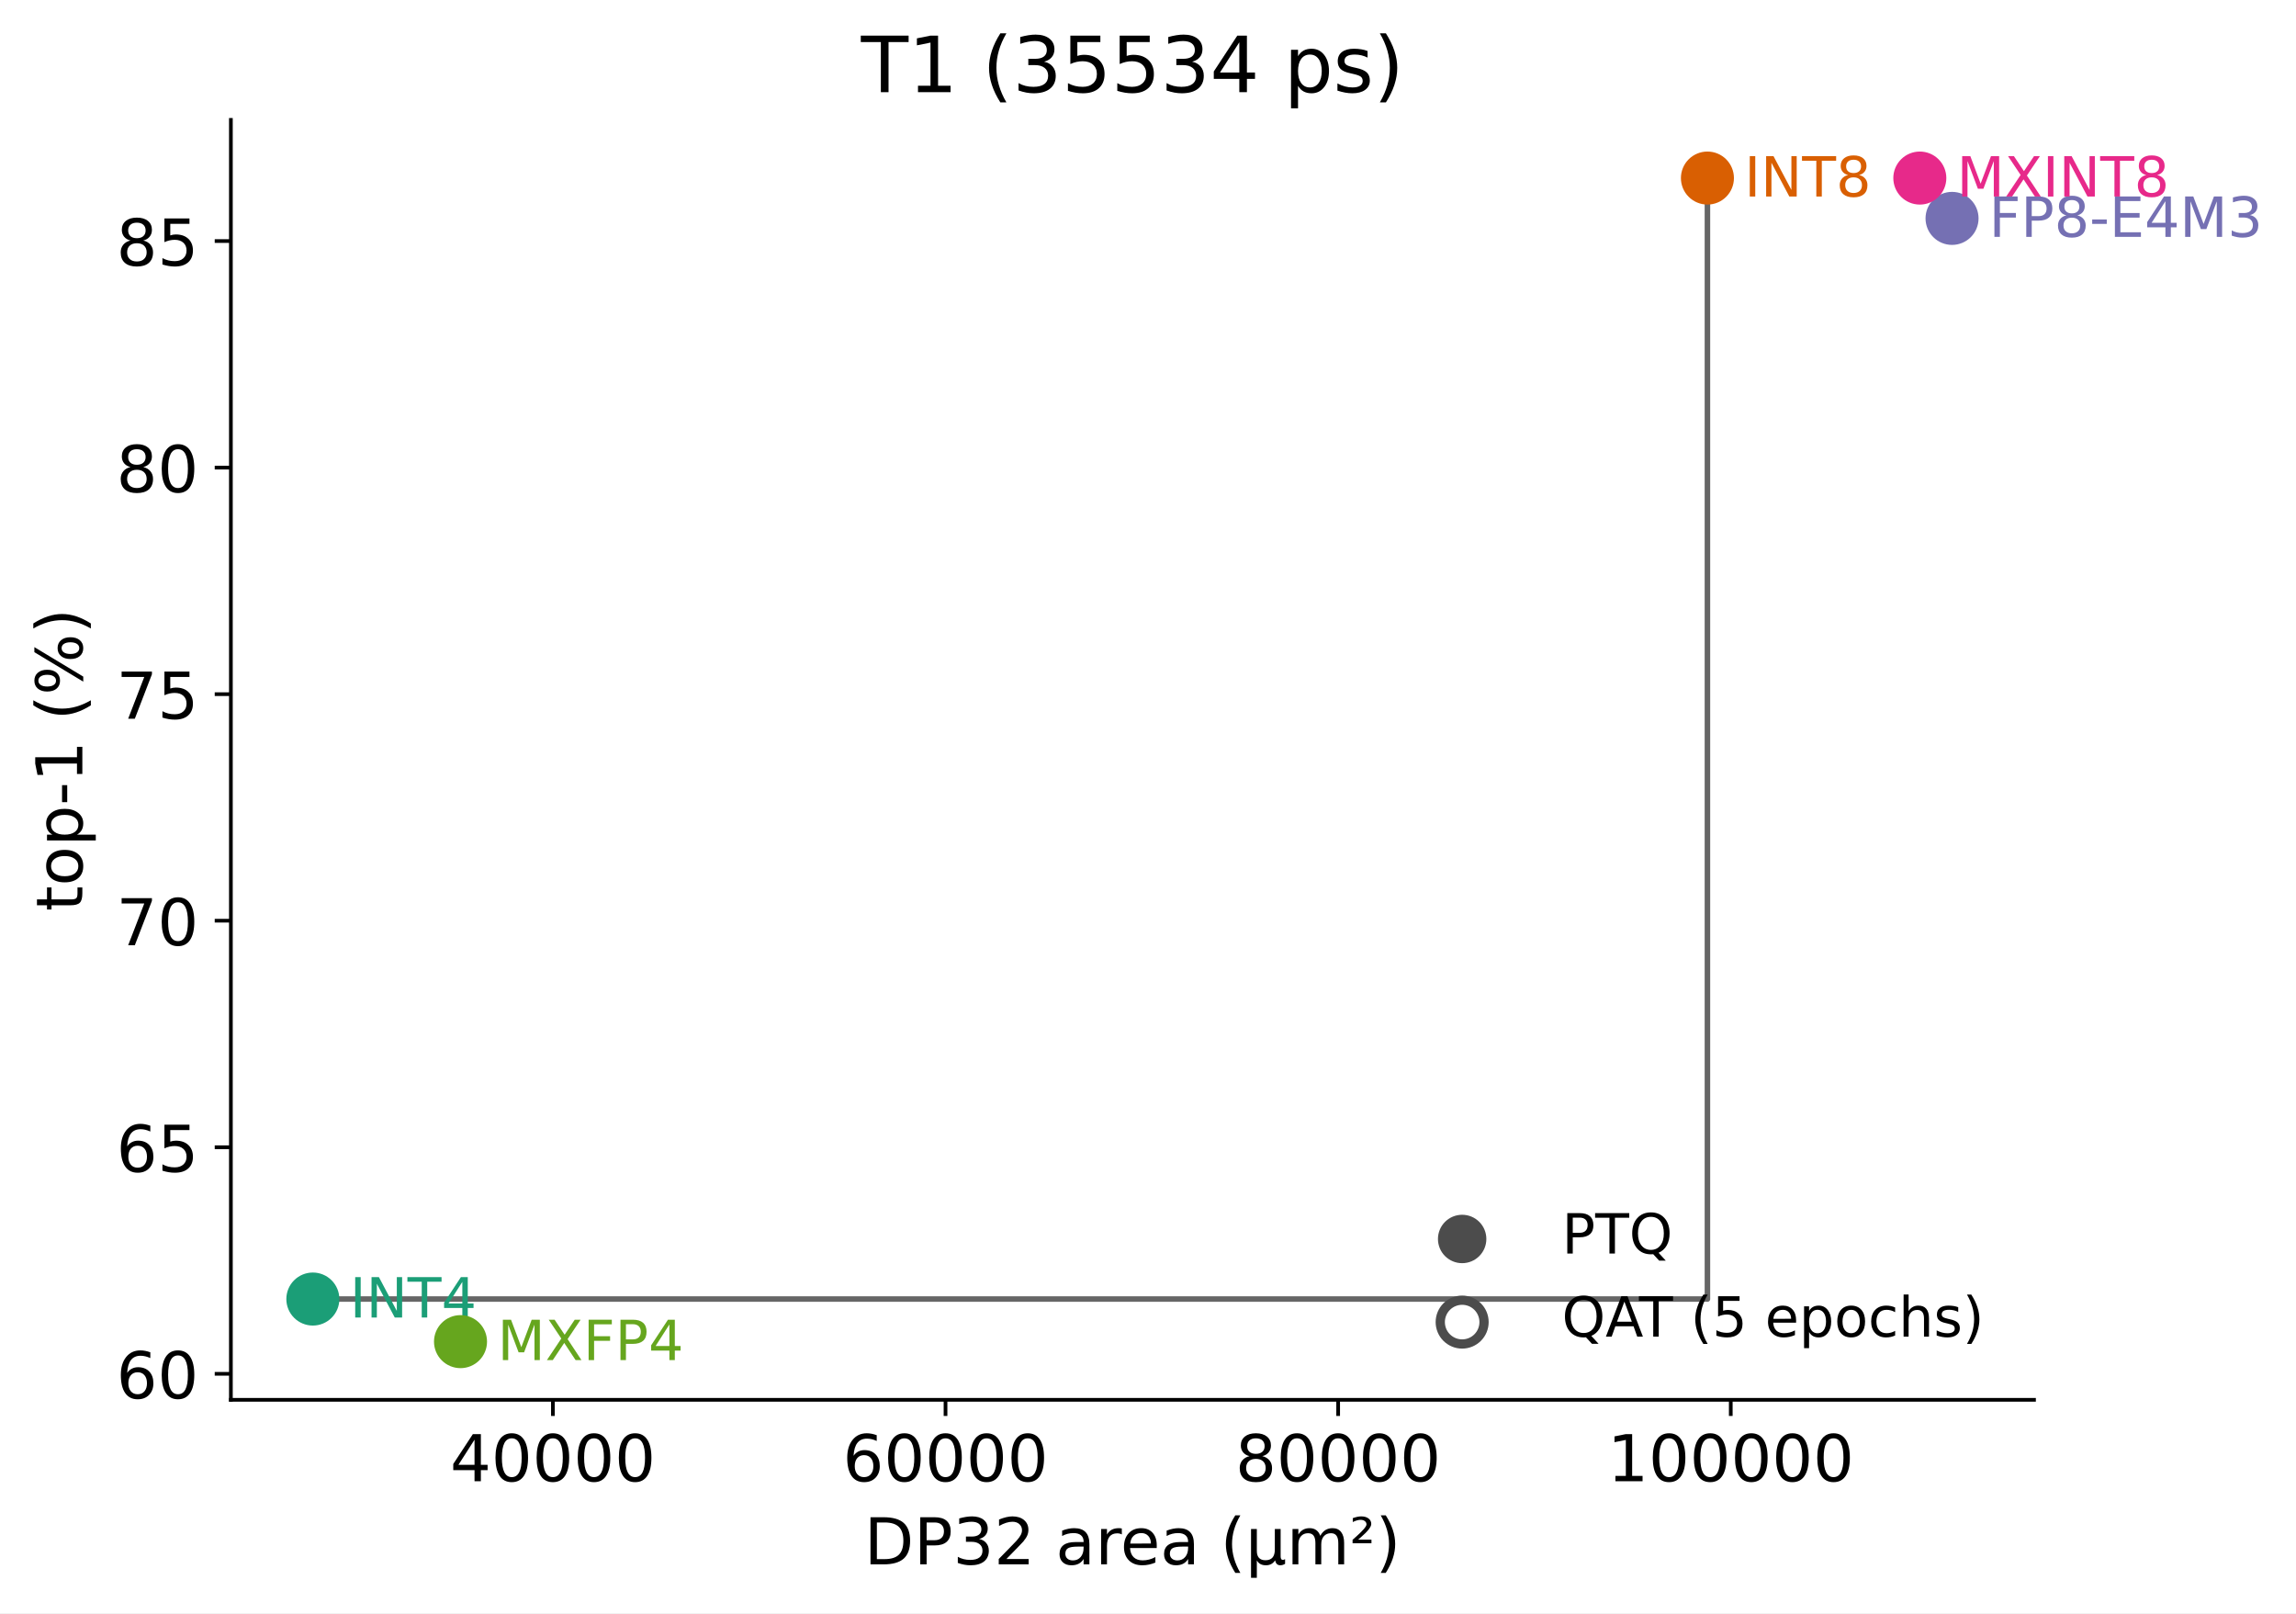
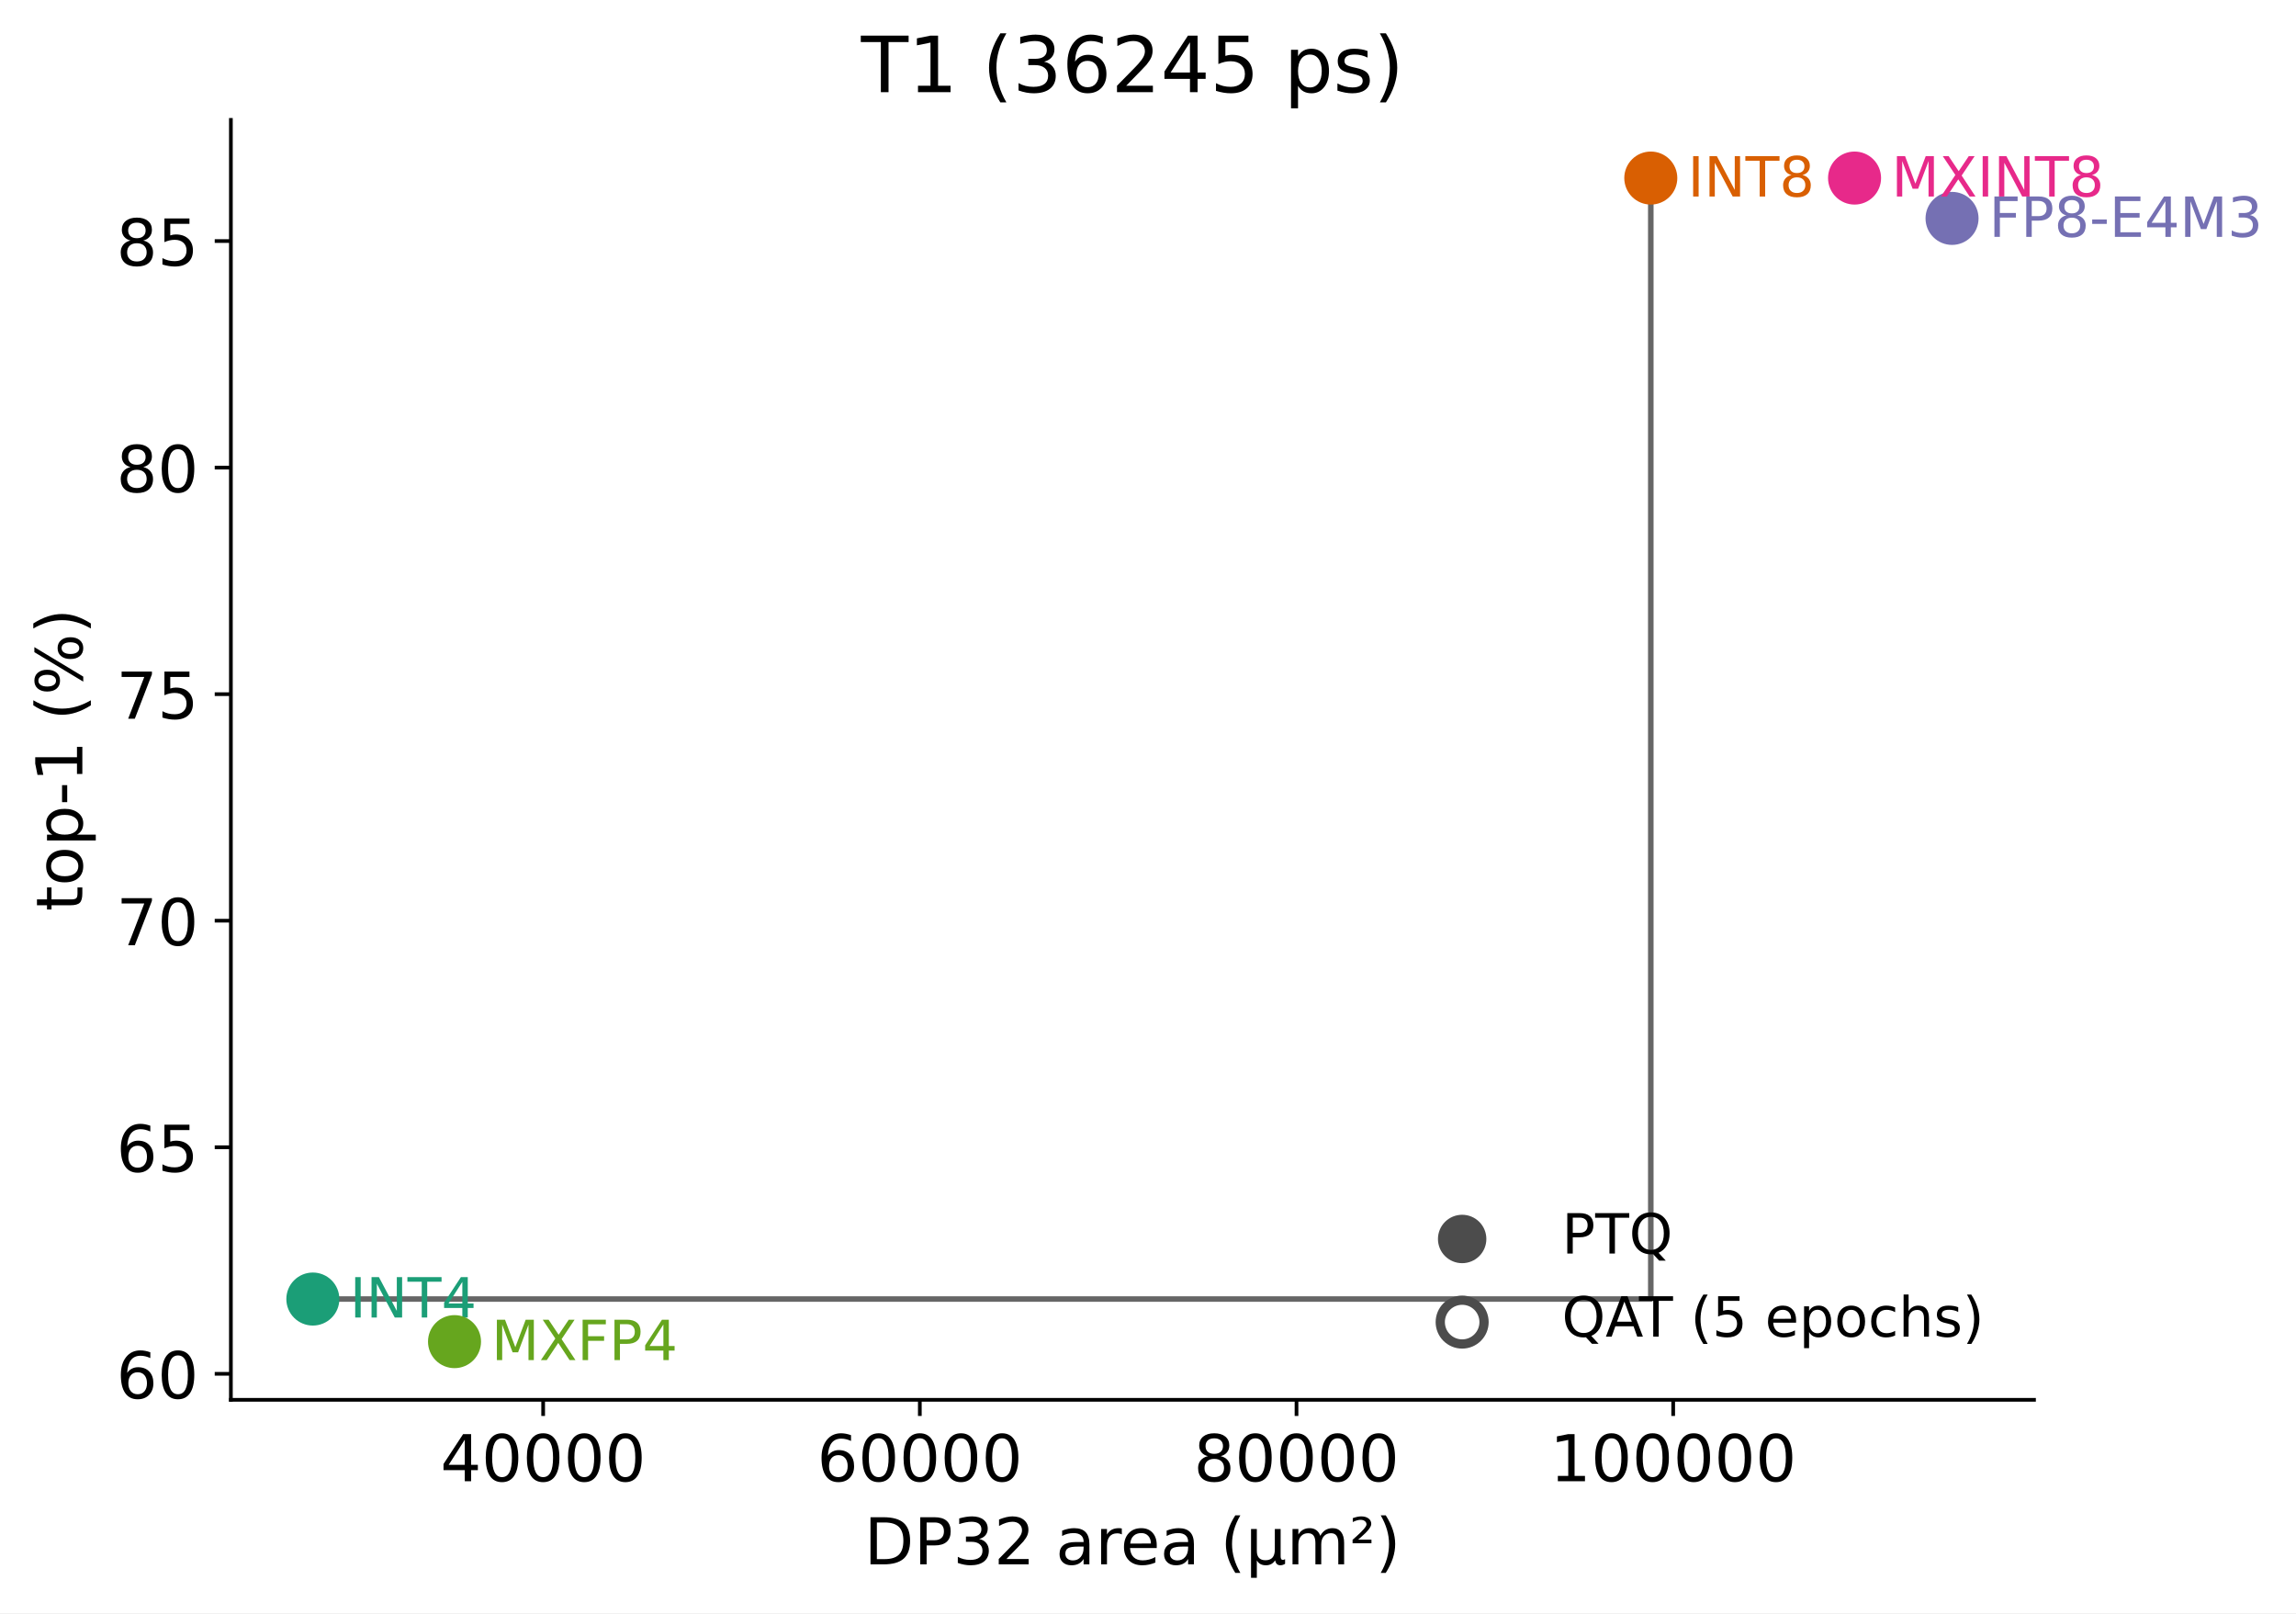
<svg xmlns="http://www.w3.org/2000/svg" xmlns:xlink="http://www.w3.org/1999/xlink" width="497.369pt" height="349.364pt" viewBox="0 0 497.369 349.364" version="1.1">
  <defs>
    <style type="text/css">*{stroke-linejoin: round; stroke-linecap: butt}</style>
  </defs>
  <g id="figure_1">
    <g id="patch_1">
      <path d="M 0 349.364  L 497.369 349.364  L 497.369 0  L 0 0  z " style="fill: #ffffff" />
    </g>
    <g id="axes_1">
      <g id="patch_2">
        <path d="M 50.015 303.164  L 440.615 303.164  L 440.615 25.964  L 50.015 25.964  z " style="fill: #ffffff" />
      </g>
      <g id="PathCollection_1" />
      <g id="PathCollection_2" />
      <g id="line2d_1">
-         <path d="M 67.77 281.34  L 369.87 281.34  L 369.87 38.564  " clip-path="url(#pf8d4e626ba)" style="fill: none; stroke: #666666; stroke-width: 1.2; stroke-linecap: square" />
+         <path d="M 67.77 281.34  L 357.601 281.34  L 357.601 38.564  " clip-path="url(#p7fe56bd242)" style="fill: none; stroke: #666666; stroke-width: 1.2; stroke-linecap: square" />
      </g>
      <g id="matplotlib.axis_1">
        <g id="xtick_1">
          <g id="line2d_2">
            <defs>
-               <path id="mc7573b5975" d="M 0 0  L 0 3.5  " style="stroke: #000000; stroke-width: 0.8" />
-             </defs>
-             <g>
-               <use xlink:href="#mc7573b5975" x="119.772" y="303.164" style="stroke: #000000; stroke-width: 0.8" />
+               <path id="md8a345350f" d="M 0 0  L 0 3.5  " style="stroke: #000000; stroke-width: 0.8" />
+             </defs>
+             <g>
+               <use xlink:href="#md8a345350f" x="117.66" y="303.164" style="stroke: #000000; stroke-width: 0.8" />
            </g>
          </g>
          <g id="text_1">
-             <g transform="translate(97.50291 320.8008) scale(0.14 -0.14)">
+             <g transform="translate(95.39101 320.8008) scale(0.14 -0.14)">
              <defs>
                <path id="DejaVuSans-17" d="M 2419 4116  L 825 1625  L 2419 1625  L 2419 4116  z M 2253 4666  L 3047 4666  L 3047 1625  L 3713 1625  L 3713 1100  L 3047 1100  L 3047 0  L 2419 0  L 2419 1100  L 313 1100  L 313 1709  L 2253 4666  z " transform="scale(0.015625)" />
                <path id="DejaVuSans-13" d="M 2034 4250  Q 1547 4250 1301 3770  Q 1056 3291 1056 2328  Q 1056 1369 1301 889  Q 1547 409 2034 409  Q 2525 409 2770 889  Q 3016 1369 3016 2328  Q 3016 3291 2770 3770  Q 2525 4250 2034 4250  z M 2034 4750  Q 2819 4750 3233 4129  Q 3647 3509 3647 2328  Q 3647 1150 3233 529  Q 2819 -91 2034 -91  Q 1250 -91 836 529  Q 422 1150 422 2328  Q 422 3509 836 4129  Q 1250 4750 2034 4750  z " transform="scale(0.015625)" />
              </defs>
              <use xlink:href="#DejaVuSans-17" />
              <use xlink:href="#DejaVuSans-13" transform="translate(63.625 0)" />
              <use xlink:href="#DejaVuSans-13" transform="translate(127.25 0)" />
              <use xlink:href="#DejaVuSans-13" transform="translate(190.875 0)" />
              <use xlink:href="#DejaVuSans-13" transform="translate(254.5 0)" />
            </g>
          </g>
        </g>
        <g id="xtick_2">
          <g id="line2d_3">
            <g>
-               <use xlink:href="#mc7573b5975" x="204.823" y="303.164" style="stroke: #000000; stroke-width: 0.8" />
+               <use xlink:href="#md8a345350f" x="199.257" y="303.164" style="stroke: #000000; stroke-width: 0.8" />
            </g>
          </g>
          <g id="text_2">
-             <g transform="translate(182.5545 320.8008) scale(0.14 -0.14)">
+             <g transform="translate(176.9885 320.8008) scale(0.14 -0.14)">
              <defs>
                <path id="DejaVuSans-19" d="M 2113 2584  Q 1688 2584 1439 2293  Q 1191 2003 1191 1497  Q 1191 994 1439 701  Q 1688 409 2113 409  Q 2538 409 2786 701  Q 3034 994 3034 1497  Q 3034 2003 2786 2293  Q 2538 2584 2113 2584  z M 3366 4563  L 3366 3988  Q 3128 4100 2886 4159  Q 2644 4219 2406 4219  Q 1781 4219 1451 3797  Q 1122 3375 1075 2522  Q 1259 2794 1537 2939  Q 1816 3084 2150 3084  Q 2853 3084 3261 2657  Q 3669 2231 3669 1497  Q 3669 778 3244 343  Q 2819 -91 2113 -91  Q 1303 -91 875 529  Q 447 1150 447 2328  Q 447 3434 972 4092  Q 1497 4750 2381 4750  Q 2619 4750 2861 4703  Q 3103 4656 3366 4563  z " transform="scale(0.015625)" />
              </defs>
              <use xlink:href="#DejaVuSans-19" />
              <use xlink:href="#DejaVuSans-13" transform="translate(63.625 0)" />
              <use xlink:href="#DejaVuSans-13" transform="translate(127.25 0)" />
              <use xlink:href="#DejaVuSans-13" transform="translate(190.875 0)" />
              <use xlink:href="#DejaVuSans-13" transform="translate(254.5 0)" />
            </g>
          </g>
        </g>
        <g id="xtick_3">
          <g id="line2d_4">
            <g>
-               <use xlink:href="#mc7573b5975" x="289.875" y="303.164" style="stroke: #000000; stroke-width: 0.8" />
+               <use xlink:href="#md8a345350f" x="280.855" y="303.164" style="stroke: #000000; stroke-width: 0.8" />
            </g>
          </g>
          <g id="text_3">
-             <g transform="translate(267.6062 320.8008) scale(0.14 -0.14)">
+             <g transform="translate(258.5861 320.8008) scale(0.14 -0.14)">
              <defs>
                <path id="DejaVuSans-1b" d="M 2034 2216  Q 1584 2216 1326 1975  Q 1069 1734 1069 1313  Q 1069 891 1326 650  Q 1584 409 2034 409  Q 2484 409 2743 651  Q 3003 894 3003 1313  Q 3003 1734 2745 1975  Q 2488 2216 2034 2216  z M 1403 2484  Q 997 2584 770 2862  Q 544 3141 544 3541  Q 544 4100 942 4425  Q 1341 4750 2034 4750  Q 2731 4750 3128 4425  Q 3525 4100 3525 3541  Q 3525 3141 3298 2862  Q 3072 2584 2669 2484  Q 3125 2378 3379 2068  Q 3634 1759 3634 1313  Q 3634 634 3220 271  Q 2806 -91 2034 -91  Q 1263 -91 848 271  Q 434 634 434 1313  Q 434 1759 690 2068  Q 947 2378 1403 2484  z M 1172 3481  Q 1172 3119 1398 2916  Q 1625 2713 2034 2713  Q 2441 2713 2670 2916  Q 2900 3119 2900 3481  Q 2900 3844 2670 4047  Q 2441 4250 2034 4250  Q 1625 4250 1398 4047  Q 1172 3844 1172 3481  z " transform="scale(0.015625)" />
              </defs>
              <use xlink:href="#DejaVuSans-1b" />
              <use xlink:href="#DejaVuSans-13" transform="translate(63.625 0)" />
              <use xlink:href="#DejaVuSans-13" transform="translate(127.25 0)" />
              <use xlink:href="#DejaVuSans-13" transform="translate(190.875 0)" />
              <use xlink:href="#DejaVuSans-13" transform="translate(254.5 0)" />
            </g>
          </g>
        </g>
        <g id="xtick_4">
          <g id="line2d_5">
            <g>
-               <use xlink:href="#mc7573b5975" x="374.927" y="303.164" style="stroke: #000000; stroke-width: 0.8" />
+               <use xlink:href="#md8a345350f" x="362.452" y="303.164" style="stroke: #000000; stroke-width: 0.8" />
            </g>
          </g>
          <g id="text_4">
-             <g transform="translate(348.2041 320.8008) scale(0.14 -0.14)">
+             <g transform="translate(335.7298 320.8008) scale(0.14 -0.14)">
              <defs>
                <path id="DejaVuSans-14" d="M 794 531  L 1825 531  L 1825 4091  L 703 3866  L 703 4441  L 1819 4666  L 2450 4666  L 2450 531  L 3481 531  L 3481 0  L 794 0  L 794 531  z " transform="scale(0.015625)" />
              </defs>
              <use xlink:href="#DejaVuSans-14" />
              <use xlink:href="#DejaVuSans-13" transform="translate(63.625 0)" />
              <use xlink:href="#DejaVuSans-13" transform="translate(127.25 0)" />
              <use xlink:href="#DejaVuSans-13" transform="translate(190.875 0)" />
              <use xlink:href="#DejaVuSans-13" transform="translate(254.5 0)" />
              <use xlink:href="#DejaVuSans-13" transform="translate(318.125 0)" />
            </g>
          </g>
        </g>
        <g id="text_5">
          <g transform="translate(187.1964 338.8008) scale(0.14 -0.14)">
            <defs>
              <path id="DejaVuSans-27" d="M 1259 4147  L 1259 519  L 2022 519  Q 2988 519 3436 956  Q 3884 1394 3884 2338  Q 3884 3275 3436 3711  Q 2988 4147 2022 4147  L 1259 4147  z M 628 4666  L 1925 4666  Q 3281 4666 3915 4102  Q 4550 3538 4550 2338  Q 4550 1131 3912 565  Q 3275 0 1925 0  L 628 0  L 628 4666  z " transform="scale(0.015625)" />
              <path id="DejaVuSans-33" d="M 1259 4147  L 1259 2394  L 2053 2394  Q 2494 2394 2734 2622  Q 2975 2850 2975 3272  Q 2975 3691 2734 3919  Q 2494 4147 2053 4147  L 1259 4147  z M 628 4666  L 2053 4666  Q 2838 4666 3239 4311  Q 3641 3956 3641 3272  Q 3641 2581 3239 2228  Q 2838 1875 2053 1875  L 1259 1875  L 1259 0  L 628 0  L 628 4666  z " transform="scale(0.015625)" />
              <path id="DejaVuSans-16" d="M 2597 2516  Q 3050 2419 3304 2112  Q 3559 1806 3559 1356  Q 3559 666 3084 287  Q 2609 -91 1734 -91  Q 1441 -91 1130 -33  Q 819 25 488 141  L 488 750  Q 750 597 1062 519  Q 1375 441 1716 441  Q 2309 441 2620 675  Q 2931 909 2931 1356  Q 2931 1769 2642 2001  Q 2353 2234 1838 2234  L 1294 2234  L 1294 2753  L 1863 2753  Q 2328 2753 2575 2939  Q 2822 3125 2822 3475  Q 2822 3834 2567 4026  Q 2313 4219 1838 4219  Q 1578 4219 1281 4162  Q 984 4106 628 3988  L 628 4550  Q 988 4650 1302 4700  Q 1616 4750 1894 4750  Q 2613 4750 3031 4423  Q 3450 4097 3450 3541  Q 3450 3153 3228 2886  Q 3006 2619 2597 2516  z " transform="scale(0.015625)" />
              <path id="DejaVuSans-15" d="M 1228 531  L 3431 531  L 3431 0  L 469 0  L 469 531  Q 828 903 1448 1529  Q 2069 2156 2228 2338  Q 2531 2678 2651 2914  Q 2772 3150 2772 3378  Q 2772 3750 2511 3984  Q 2250 4219 1831 4219  Q 1534 4219 1204 4116  Q 875 4013 500 3803  L 500 4441  Q 881 4594 1212 4672  Q 1544 4750 1819 4750  Q 2544 4750 2975 4387  Q 3406 4025 3406 3419  Q 3406 3131 3298 2873  Q 3191 2616 2906 2266  Q 2828 2175 2409 1742  Q 1991 1309 1228 531  z " transform="scale(0.015625)" />
              <path id="DejaVuSans-3" transform="scale(0.015625)" />
              <path id="DejaVuSans-44" d="M 2194 1759  Q 1497 1759 1228 1600  Q 959 1441 959 1056  Q 959 750 1161 570  Q 1363 391 1709 391  Q 2188 391 2477 730  Q 2766 1069 2766 1631  L 2766 1759  L 2194 1759  z M 3341 1997  L 3341 0  L 2766 0  L 2766 531  Q 2569 213 2275 61  Q 1981 -91 1556 -91  Q 1019 -91 701 211  Q 384 513 384 1019  Q 384 1609 779 1909  Q 1175 2209 1959 2209  L 2766 2209  L 2766 2266  Q 2766 2663 2505 2880  Q 2244 3097 1772 3097  Q 1472 3097 1187 3025  Q 903 2953 641 2809  L 641 3341  Q 956 3463 1253 3523  Q 1550 3584 1831 3584  Q 2591 3584 2966 3190  Q 3341 2797 3341 1997  z " transform="scale(0.015625)" />
              <path id="DejaVuSans-55" d="M 2631 2963  Q 2534 3019 2420 3045  Q 2306 3072 2169 3072  Q 1681 3072 1420 2755  Q 1159 2438 1159 1844  L 1159 0  L 581 0  L 581 3500  L 1159 3500  L 1159 2956  Q 1341 3275 1631 3429  Q 1922 3584 2338 3584  Q 2397 3584 2469 3576  Q 2541 3569 2628 3553  L 2631 2963  z " transform="scale(0.015625)" />
              <path id="DejaVuSans-48" d="M 3597 1894  L 3597 1613  L 953 1613  Q 991 1019 1311 708  Q 1631 397 2203 397  Q 2534 397 2845 478  Q 3156 559 3463 722  L 3463 178  Q 3153 47 2828 -22  Q 2503 -91 2169 -91  Q 1331 -91 842 396  Q 353 884 353 1716  Q 353 2575 817 3079  Q 1281 3584 2069 3584  Q 2775 3584 3186 3129  Q 3597 2675 3597 1894  z M 3022 2063  Q 3016 2534 2758 2815  Q 2500 3097 2075 3097  Q 1594 3097 1305 2825  Q 1016 2553 972 2059  L 3022 2063  z " transform="scale(0.015625)" />
              <path id="DejaVuSans-b" d="M 1984 4856  Q 1566 4138 1362 3434  Q 1159 2731 1159 2009  Q 1159 1288 1364 580  Q 1569 -128 1984 -844  L 1484 -844  Q 1016 -109 783 600  Q 550 1309 550 2009  Q 550 2706 781 3412  Q 1013 4119 1484 4856  L 1984 4856  z " transform="scale(0.015625)" />
              <path id="DejaVuSans-77" d="M 544 -1331  L 544 3500  L 1119 3500  L 1119 1325  Q 1119 872 1334 640  Q 1550 409 1972 409  Q 2434 409 2667 671  Q 2900 934 2900 1459  L 2900 3500  L 3475 3500  L 3475 806  Q 3475 619 3529 530  Q 3584 441 3700 441  Q 3728 441 3778 458  Q 3828 475 3916 513  L 3916 50  Q 3788 -22 3673 -56  Q 3559 -91 3450 -91  Q 3234 -91 3106 31  Q 2978 153 2931 403  Q 2775 156 2548 32  Q 2322 -91 2016 -91  Q 1697 -91 1473 31  Q 1250 153 1119 397  L 1119 -1331  L 544 -1331  z " transform="scale(0.015625)" />
              <path id="DejaVuSans-50" d="M 3328 2828  Q 3544 3216 3844 3400  Q 4144 3584 4550 3584  Q 5097 3584 5394 3201  Q 5691 2819 5691 2113  L 5691 0  L 5113 0  L 5113 2094  Q 5113 2597 4934 2840  Q 4756 3084 4391 3084  Q 3944 3084 3684 2787  Q 3425 2491 3425 1978  L 3425 0  L 2847 0  L 2847 2094  Q 2847 2600 2669 2842  Q 2491 3084 2119 3084  Q 1678 3084 1418 2786  Q 1159 2488 1159 1978  L 1159 0  L 581 0  L 581 3500  L 1159 3500  L 1159 2956  Q 1356 3278 1631 3431  Q 1906 3584 2284 3584  Q 2666 3584 2933 3390  Q 3200 3197 3328 2828  z " transform="scale(0.015625)" />
              <path id="DejaVuSans-74" d="M 838 2444  L 2163 2444  L 2163 2088  L 294 2088  L 294 2431  Q 400 2528 597 2703  Q 1672 3656 1672 3950  Q 1672 4156 1509 4282  Q 1347 4409 1081 4409  Q 919 4409 728 4354  Q 538 4300 313 4191  L 313 4575  Q 553 4663 761 4706  Q 969 4750 1147 4750  Q 1600 4750 1872 4544  Q 2144 4338 2144 4000  Q 2144 3566 1109 2678  Q 934 2528 838 2444  z " transform="scale(0.015625)" />
              <path id="DejaVuSans-c" d="M 513 4856  L 1013 4856  Q 1481 4119 1714 3412  Q 1947 2706 1947 2009  Q 1947 1309 1714 600  Q 1481 -109 1013 -844  L 513 -844  Q 928 -128 1133 580  Q 1338 1288 1338 2009  Q 1338 2731 1133 3434  Q 928 4138 513 4856  z " transform="scale(0.015625)" />
            </defs>
            <use xlink:href="#DejaVuSans-27" />
            <use xlink:href="#DejaVuSans-33" transform="translate(77 0)" />
            <use xlink:href="#DejaVuSans-16" transform="translate(137.2969 0)" />
            <use xlink:href="#DejaVuSans-15" transform="translate(200.9219 0)" />
            <use xlink:href="#DejaVuSans-3" transform="translate(264.5469 0)" />
            <use xlink:href="#DejaVuSans-44" transform="translate(296.3281 0)" />
            <use xlink:href="#DejaVuSans-55" transform="translate(357.6094 0)" />
            <use xlink:href="#DejaVuSans-48" transform="translate(396.5156 0)" />
            <use xlink:href="#DejaVuSans-44" transform="translate(458.0469 0)" />
            <use xlink:href="#DejaVuSans-3" transform="translate(519.3281 0)" />
            <use xlink:href="#DejaVuSans-b" transform="translate(551.1094 0)" />
            <use xlink:href="#DejaVuSans-77" transform="translate(590.125 0)" />
            <use xlink:href="#DejaVuSans-50" transform="translate(653.75 0)" />
            <use xlink:href="#DejaVuSans-74" transform="translate(751.1562 0)" />
            <use xlink:href="#DejaVuSans-c" transform="translate(791.25 0)" />
          </g>
        </g>
      </g>
      <g id="matplotlib.axis_2">
        <g id="ytick_1">
          <g id="line2d_6">
            <defs>
-               <path id="m00a9aad8a1" d="M 0 0  L -3.5 0  " style="stroke: #000000; stroke-width: 0.8" />
-             </defs>
-             <g>
-               <use xlink:href="#m00a9aad8a1" x="50.015" y="297.531" style="stroke: #000000; stroke-width: 0.8" />
+               <path id="m84440b5cbd" d="M 0 0  L -3.5 0  " style="stroke: #000000; stroke-width: 0.8" />
+             </defs>
+             <g>
+               <use xlink:href="#m84440b5cbd" x="50.015" y="297.531" style="stroke: #000000; stroke-width: 0.8" />
            </g>
          </g>
          <g id="text_6">
            <g transform="translate(25.2 302.8497) scale(0.14 -0.14)">
              <use xlink:href="#DejaVuSans-19" />
              <use xlink:href="#DejaVuSans-13" transform="translate(63.625 0)" />
            </g>
          </g>
        </g>
        <g id="ytick_2">
          <g id="line2d_7">
            <g>
-               <use xlink:href="#m00a9aad8a1" x="50.015" y="248.466" style="stroke: #000000; stroke-width: 0.8" />
+               <use xlink:href="#m84440b5cbd" x="50.015" y="248.466" style="stroke: #000000; stroke-width: 0.8" />
            </g>
          </g>
          <g id="text_7">
            <g transform="translate(25.2 253.7843) scale(0.14 -0.14)">
              <defs>
                <path id="DejaVuSans-18" d="M 691 4666  L 3169 4666  L 3169 4134  L 1269 4134  L 1269 2991  Q 1406 3038 1543 3061  Q 1681 3084 1819 3084  Q 2600 3084 3056 2656  Q 3513 2228 3513 1497  Q 3513 744 3044 326  Q 2575 -91 1722 -91  Q 1428 -91 1123 -41  Q 819 9 494 109  L 494 744  Q 775 591 1075 516  Q 1375 441 1709 441  Q 2250 441 2565 725  Q 2881 1009 2881 1497  Q 2881 1984 2565 2268  Q 2250 2553 1709 2553  Q 1456 2553 1204 2497  Q 953 2441 691 2322  L 691 4666  z " transform="scale(0.015625)" />
              </defs>
              <use xlink:href="#DejaVuSans-19" />
              <use xlink:href="#DejaVuSans-18" transform="translate(63.625 0)" />
            </g>
          </g>
        </g>
        <g id="ytick_3">
          <g id="line2d_8">
            <g>
-               <use xlink:href="#m00a9aad8a1" x="50.015" y="199.401" style="stroke: #000000; stroke-width: 0.8" />
+               <use xlink:href="#m84440b5cbd" x="50.015" y="199.401" style="stroke: #000000; stroke-width: 0.8" />
            </g>
          </g>
          <g id="text_8">
            <g transform="translate(25.2 204.7189) scale(0.14 -0.14)">
              <defs>
                <path id="DejaVuSans-1a" d="M 525 4666  L 3525 4666  L 3525 4397  L 1831 0  L 1172 0  L 2766 4134  L 525 4134  L 525 4666  z " transform="scale(0.015625)" />
              </defs>
              <use xlink:href="#DejaVuSans-1a" />
              <use xlink:href="#DejaVuSans-13" transform="translate(63.625 0)" />
            </g>
          </g>
        </g>
        <g id="ytick_4">
          <g id="line2d_9">
            <g>
-               <use xlink:href="#m00a9aad8a1" x="50.015" y="150.335" style="stroke: #000000; stroke-width: 0.8" />
+               <use xlink:href="#m84440b5cbd" x="50.015" y="150.335" style="stroke: #000000; stroke-width: 0.8" />
            </g>
          </g>
          <g id="text_9">
            <g transform="translate(25.2 155.6534) scale(0.14 -0.14)">
              <use xlink:href="#DejaVuSans-1a" />
              <use xlink:href="#DejaVuSans-18" transform="translate(63.625 0)" />
            </g>
          </g>
        </g>
        <g id="ytick_5">
          <g id="line2d_10">
            <g>
-               <use xlink:href="#m00a9aad8a1" x="50.015" y="101.27" style="stroke: #000000; stroke-width: 0.8" />
+               <use xlink:href="#m84440b5cbd" x="50.015" y="101.27" style="stroke: #000000; stroke-width: 0.8" />
            </g>
          </g>
          <g id="text_10">
            <g transform="translate(25.2 106.588) scale(0.14 -0.14)">
              <use xlink:href="#DejaVuSans-1b" />
              <use xlink:href="#DejaVuSans-13" transform="translate(63.625 0)" />
            </g>
          </g>
        </g>
        <g id="ytick_6">
          <g id="line2d_11">
            <g>
-               <use xlink:href="#m00a9aad8a1" x="50.015" y="52.204" style="stroke: #000000; stroke-width: 0.8" />
+               <use xlink:href="#m84440b5cbd" x="50.015" y="52.204" style="stroke: #000000; stroke-width: 0.8" />
            </g>
          </g>
          <g id="text_11">
            <g transform="translate(25.2 57.52261) scale(0.14 -0.14)">
              <use xlink:href="#DejaVuSans-1b" />
              <use xlink:href="#DejaVuSans-18" transform="translate(63.625 0)" />
            </g>
          </g>
        </g>
        <g id="text_12">
          <g transform="translate(17.83672 197.3525) rotate(-90) scale(0.14 -0.14)">
            <defs>
              <path id="DejaVuSans-57" d="M 1172 4494  L 1172 3500  L 2356 3500  L 2356 3053  L 1172 3053  L 1172 1153  Q 1172 725 1289 603  Q 1406 481 1766 481  L 2356 481  L 2356 0  L 1766 0  Q 1100 0 847 248  Q 594 497 594 1153  L 594 3053  L 172 3053  L 172 3500  L 594 3500  L 594 4494  L 1172 4494  z " transform="scale(0.015625)" />
              <path id="DejaVuSans-52" d="M 1959 3097  Q 1497 3097 1228 2736  Q 959 2375 959 1747  Q 959 1119 1226 758  Q 1494 397 1959 397  Q 2419 397 2687 759  Q 2956 1122 2956 1747  Q 2956 2369 2687 2733  Q 2419 3097 1959 3097  z M 1959 3584  Q 2709 3584 3137 3096  Q 3566 2609 3566 1747  Q 3566 888 3137 398  Q 2709 -91 1959 -91  Q 1206 -91 779 398  Q 353 888 353 1747  Q 353 2609 779 3096  Q 1206 3584 1959 3584  z " transform="scale(0.015625)" />
              <path id="DejaVuSans-53" d="M 1159 525  L 1159 -1331  L 581 -1331  L 581 3500  L 1159 3500  L 1159 2969  Q 1341 3281 1617 3432  Q 1894 3584 2278 3584  Q 2916 3584 3314 3078  Q 3713 2572 3713 1747  Q 3713 922 3314 415  Q 2916 -91 2278 -91  Q 1894 -91 1617 61  Q 1341 213 1159 525  z M 3116 1747  Q 3116 2381 2855 2742  Q 2594 3103 2138 3103  Q 1681 3103 1420 2742  Q 1159 2381 1159 1747  Q 1159 1113 1420 752  Q 1681 391 2138 391  Q 2594 391 2855 752  Q 3116 1113 3116 1747  z " transform="scale(0.015625)" />
              <path id="DejaVuSans-10" d="M 313 2009  L 1997 2009  L 1997 1497  L 313 1497  L 313 2009  z " transform="scale(0.015625)" />
              <path id="DejaVuSans-8" d="M 4653 2053  Q 4381 2053 4226 1822  Q 4072 1591 4072 1178  Q 4072 772 4226 539  Q 4381 306 4653 306  Q 4919 306 5073 539  Q 5228 772 5228 1178  Q 5228 1588 5073 1820  Q 4919 2053 4653 2053  z M 4653 2450  Q 5147 2450 5437 2106  Q 5728 1763 5728 1178  Q 5728 594 5436 251  Q 5144 -91 4653 -91  Q 4153 -91 3862 251  Q 3572 594 3572 1178  Q 3572 1766 3864 2108  Q 4156 2450 4653 2450  z M 1428 4353  Q 1159 4353 1004 4120  Q 850 3888 850 3481  Q 850 3069 1003 2837  Q 1156 2606 1428 2606  Q 1700 2606 1854 2837  Q 2009 3069 2009 3481  Q 2009 3884 1853 4118  Q 1697 4353 1428 4353  z M 4250 4750  L 4750 4750  L 1831 -91  L 1331 -91  L 4250 4750  z M 1428 4750  Q 1922 4750 2215 4408  Q 2509 4066 2509 3481  Q 2509 2891 2217 2550  Q 1925 2209 1428 2209  Q 931 2209 642 2551  Q 353 2894 353 3481  Q 353 4063 643 4406  Q 934 4750 1428 4750  z " transform="scale(0.015625)" />
            </defs>
            <use xlink:href="#DejaVuSans-57" />
            <use xlink:href="#DejaVuSans-52" transform="translate(39.20312 0)" />
            <use xlink:href="#DejaVuSans-53" transform="translate(100.3906 0)" />
            <use xlink:href="#DejaVuSans-10" transform="translate(163.875 0)" />
            <use xlink:href="#DejaVuSans-14" transform="translate(199.9531 0)" />
            <use xlink:href="#DejaVuSans-3" transform="translate(263.5781 0)" />
            <use xlink:href="#DejaVuSans-b" transform="translate(295.3594 0)" />
            <use xlink:href="#DejaVuSans-8" transform="translate(334.375 0)" />
            <use xlink:href="#DejaVuSans-c" transform="translate(429.3906 0)" />
          </g>
        </g>
      </g>
      <g id="patch_3">
        <path d="M 50.015 303.164  L 50.015 25.964  " style="fill: none; stroke: #000000; stroke-width: 0.8; stroke-linejoin: miter; stroke-linecap: square" />
      </g>
      <g id="patch_4">
        <path d="M 50.015 303.164  L 440.615 303.164  " style="fill: none; stroke: #000000; stroke-width: 0.8; stroke-linejoin: miter; stroke-linecap: square" />
      </g>
      <g id="PathCollection_3">
        <defs>
-           <path id="m73c871f767" d="M 0 4.743  C 1.258 4.743 2.465 4.244 3.354 3.354  C 4.244 2.465 4.743 1.258 4.743 0  C 4.743 -1.258 4.244 -2.465 3.354 -3.354  C 2.465 -4.244 1.258 -4.743 0 -4.743  C -1.258 -4.743 -2.465 -4.244 -3.354 -3.354  C -4.244 -2.465 -4.743 -1.258 -4.743 0  C -4.743 1.258 -4.244 2.465 -3.354 3.354  C -2.465 4.244 -1.258 4.743 0 4.743  z " style="stroke: #1b9e77; stroke-width: 2" />
+           <path id="mf953b80eb2" d="M 0 4.743  C 1.258 4.743 2.465 4.244 3.354 3.354  C 4.244 2.465 4.743 1.258 4.743 0  C 4.743 -1.258 4.244 -2.465 3.354 -3.354  C 2.465 -4.244 1.258 -4.743 0 -4.743  C -1.258 -4.743 -2.465 -4.244 -3.354 -3.354  C -4.244 -2.465 -4.743 -1.258 -4.743 0  C -4.743 1.258 -4.244 2.465 -3.354 3.354  C -2.465 4.244 -1.258 4.743 0 4.743  z " style="stroke: #1b9e77; stroke-width: 2" />
        </defs>
-         <g clip-path="url(#pf8d4e626ba)">
-           <use xlink:href="#m73c871f767" x="67.77" y="281.34" style="fill: #1b9e77; stroke: #1b9e77; stroke-width: 2" />
+         <g clip-path="url(#p7fe56bd242)">
+           <use xlink:href="#mf953b80eb2" x="67.77" y="281.34" style="fill: #1b9e77; stroke: #1b9e77; stroke-width: 2" />
        </g>
      </g>
      <g id="text_13">
        <g style="fill: #1b9e77" transform="translate(75.76954 285.3398) scale(0.12 -0.12)">
          <defs>
            <path id="DejaVuSans-2c" d="M 628 4666  L 1259 4666  L 1259 0  L 628 0  L 628 4666  z " transform="scale(0.015625)" />
            <path id="DejaVuSans-31" d="M 628 4666  L 1478 4666  L 3547 763  L 3547 4666  L 4159 4666  L 4159 0  L 3309 0  L 1241 3903  L 1241 0  L 628 0  L 628 4666  z " transform="scale(0.015625)" />
            <path id="DejaVuSans-37" d="M -19 4666  L 3928 4666  L 3928 4134  L 2272 4134  L 2272 0  L 1638 0  L 1638 4134  L -19 4134  L -19 4666  z " transform="scale(0.015625)" />
          </defs>
          <use xlink:href="#DejaVuSans-2c" />
          <use xlink:href="#DejaVuSans-31" transform="translate(29.5 0)" />
          <use xlink:href="#DejaVuSans-37" transform="translate(104.3125 0)" />
          <use xlink:href="#DejaVuSans-17" transform="translate(165.3906 0)" />
        </g>
      </g>
      <g id="PathCollection_4">
        <defs>
-           <path id="mcb874ba223" d="M 0 4.743  C 1.258 4.743 2.465 4.244 3.354 3.354  C 4.244 2.465 4.743 1.258 4.743 0  C 4.743 -1.258 4.244 -2.465 3.354 -3.354  C 2.465 -4.244 1.258 -4.743 0 -4.743  C -1.258 -4.743 -2.465 -4.244 -3.354 -3.354  C -4.244 -2.465 -4.743 -1.258 -4.743 0  C -4.743 1.258 -4.244 2.465 -3.354 3.354  C -2.465 4.244 -1.258 4.743 0 4.743  z " style="stroke: #d95f02; stroke-width: 2" />
+           <path id="m9b958c28e7" d="M 0 4.743  C 1.258 4.743 2.465 4.244 3.354 3.354  C 4.244 2.465 4.743 1.258 4.743 0  C 4.743 -1.258 4.244 -2.465 3.354 -3.354  C 2.465 -4.244 1.258 -4.743 0 -4.743  C -1.258 -4.743 -2.465 -4.244 -3.354 -3.354  C -4.244 -2.465 -4.743 -1.258 -4.743 0  C -4.743 1.258 -4.244 2.465 -3.354 3.354  C -2.465 4.244 -1.258 4.743 0 4.743  z " style="stroke: #d95f02; stroke-width: 2" />
        </defs>
-         <g clip-path="url(#pf8d4e626ba)">
-           <use xlink:href="#mcb874ba223" x="369.87" y="38.564" style="fill: #d95f02; stroke: #d95f02; stroke-width: 2" />
+         <g clip-path="url(#p7fe56bd242)">
+           <use xlink:href="#m9b958c28e7" x="357.601" y="38.564" style="fill: #d95f02; stroke: #d95f02; stroke-width: 2" />
        </g>
      </g>
      <g id="text_14">
-         <g style="fill: #d95f02" transform="translate(377.8703 42.56406) scale(0.12 -0.12)">
+         <g style="fill: #d95f02" transform="translate(365.6014 42.56406) scale(0.12 -0.12)">
          <use xlink:href="#DejaVuSans-2c" />
          <use xlink:href="#DejaVuSans-31" transform="translate(29.5 0)" />
          <use xlink:href="#DejaVuSans-37" transform="translate(104.3125 0)" />
          <use xlink:href="#DejaVuSans-1b" transform="translate(165.3906 0)" />
        </g>
      </g>
      <g id="PathCollection_5">
        <defs>
-           <path id="mb9a77e7cf3" d="M 0 4.743  C 1.258 4.743 2.465 4.244 3.354 3.354  C 4.244 2.465 4.743 1.258 4.743 0  C 4.743 -1.258 4.244 -2.465 3.354 -3.354  C 2.465 -4.244 1.258 -4.743 0 -4.743  C -1.258 -4.743 -2.465 -4.244 -3.354 -3.354  C -4.244 -2.465 -4.743 -1.258 -4.743 0  C -4.743 1.258 -4.244 2.465 -3.354 3.354  C -2.465 4.244 -1.258 4.743 0 4.743  z " style="stroke: #7570b3; stroke-width: 2" />
+           <path id="ma500bddcaf" d="M 0 4.743  C 1.258 4.743 2.465 4.244 3.354 3.354  C 4.244 2.465 4.743 1.258 4.743 0  C 4.743 -1.258 4.244 -2.465 3.354 -3.354  C 2.465 -4.244 1.258 -4.743 0 -4.743  C -1.258 -4.743 -2.465 -4.244 -3.354 -3.354  C -4.244 -2.465 -4.743 -1.258 -4.743 0  C -4.743 1.258 -4.244 2.465 -3.354 3.354  C -2.465 4.244 -1.258 4.743 0 4.743  z " style="stroke: #7570b3; stroke-width: 2" />
        </defs>
-         <g clip-path="url(#pf8d4e626ba)">
-           <use xlink:href="#mb9a77e7cf3" x="422.86" y="47.298" style="fill: #7570b3; stroke: #7570b3; stroke-width: 2" />
+         <g clip-path="url(#p7fe56bd242)">
+           <use xlink:href="#ma500bddcaf" x="422.86" y="47.298" style="fill: #7570b3; stroke: #7570b3; stroke-width: 2" />
        </g>
      </g>
      <g id="text_15">
        <g style="fill: #7570b3" transform="translate(430.8605 51.29771) scale(0.12 -0.12)">
          <defs>
            <path id="DejaVuSans-29" d="M 628 4666  L 3309 4666  L 3309 4134  L 1259 4134  L 1259 2759  L 3109 2759  L 3109 2228  L 1259 2228  L 1259 0  L 628 0  L 628 4666  z " transform="scale(0.015625)" />
            <path id="DejaVuSans-28" d="M 628 4666  L 3578 4666  L 3578 4134  L 1259 4134  L 1259 2753  L 3481 2753  L 3481 2222  L 1259 2222  L 1259 531  L 3634 531  L 3634 0  L 628 0  L 628 4666  z " transform="scale(0.015625)" />
            <path id="DejaVuSans-30" d="M 628 4666  L 1569 4666  L 2759 1491  L 3956 4666  L 4897 4666  L 4897 0  L 4281 0  L 4281 4097  L 3078 897  L 2444 897  L 1241 4097  L 1241 0  L 628 0  L 628 4666  z " transform="scale(0.015625)" />
          </defs>
          <use xlink:href="#DejaVuSans-29" />
          <use xlink:href="#DejaVuSans-33" transform="translate(57.51562 0)" />
          <use xlink:href="#DejaVuSans-1b" transform="translate(117.8125 0)" />
          <use xlink:href="#DejaVuSans-10" transform="translate(181.4375 0)" />
          <use xlink:href="#DejaVuSans-28" transform="translate(217.5156 0)" />
          <use xlink:href="#DejaVuSans-17" transform="translate(280.7031 0)" />
          <use xlink:href="#DejaVuSans-30" transform="translate(344.3281 0)" />
          <use xlink:href="#DejaVuSans-16" transform="translate(430.6094 0)" />
        </g>
      </g>
      <g id="PathCollection_6">
        <defs>
-           <path id="m73b044d60e" d="M 0 4.743  C 1.258 4.743 2.465 4.244 3.354 3.354  C 4.244 2.465 4.743 1.258 4.743 0  C 4.743 -1.258 4.244 -2.465 3.354 -3.354  C 2.465 -4.244 1.258 -4.743 0 -4.743  C -1.258 -4.743 -2.465 -4.244 -3.354 -3.354  C -4.244 -2.465 -4.743 -1.258 -4.743 0  C -4.743 1.258 -4.244 2.465 -3.354 3.354  C -2.465 4.244 -1.258 4.743 0 4.743  z " style="stroke: #e7298a; stroke-width: 2" />
+           <path id="m30d4b63bb3" d="M 0 4.743  C 1.258 4.743 2.465 4.244 3.354 3.354  C 4.244 2.465 4.743 1.258 4.743 0  C 4.743 -1.258 4.244 -2.465 3.354 -3.354  C 2.465 -4.244 1.258 -4.743 0 -4.743  C -1.258 -4.743 -2.465 -4.244 -3.354 -3.354  C -4.244 -2.465 -4.743 -1.258 -4.743 0  C -4.743 1.258 -4.244 2.465 -3.354 3.354  C -2.465 4.244 -1.258 4.743 0 4.743  z " style="stroke: #e7298a; stroke-width: 2" />
        </defs>
-         <g clip-path="url(#pf8d4e626ba)">
-           <use xlink:href="#m73b044d60e" x="415.88" y="38.564" style="fill: #e7298a; stroke: #e7298a; stroke-width: 2" />
+         <g clip-path="url(#p7fe56bd242)">
+           <use xlink:href="#m30d4b63bb3" x="401.742" y="38.564" style="fill: #e7298a; stroke: #e7298a; stroke-width: 2" />
        </g>
      </g>
      <g id="text_16">
-         <g style="fill: #e7298a" transform="translate(423.8795 42.56406) scale(0.12 -0.12)">
+         <g style="fill: #e7298a" transform="translate(409.7421 42.56406) scale(0.12 -0.12)">
          <defs>
            <path id="DejaVuSans-3b" d="M 403 4666  L 1081 4666  L 2241 2931  L 3406 4666  L 4084 4666  L 2584 2425  L 4184 0  L 3506 0  L 2194 1984  L 872 0  L 191 0  L 1856 2491  L 403 4666  z " transform="scale(0.015625)" />
          </defs>
          <use xlink:href="#DejaVuSans-30" />
          <use xlink:href="#DejaVuSans-3b" transform="translate(86.28125 0)" />
          <use xlink:href="#DejaVuSans-2c" transform="translate(154.7812 0)" />
          <use xlink:href="#DejaVuSans-31" transform="translate(184.2812 0)" />
          <use xlink:href="#DejaVuSans-37" transform="translate(259.0938 0)" />
          <use xlink:href="#DejaVuSans-1b" transform="translate(320.1719 0)" />
        </g>
      </g>
      <g id="PathCollection_7">
        <defs>
-           <path id="m265b8f05d3" d="M 0 4.743  C 1.258 4.743 2.465 4.244 3.354 3.354  C 4.244 2.465 4.743 1.258 4.743 0  C 4.743 -1.258 4.244 -2.465 3.354 -3.354  C 2.465 -4.244 1.258 -4.743 0 -4.743  C -1.258 -4.743 -2.465 -4.244 -3.354 -3.354  C -4.244 -2.465 -4.743 -1.258 -4.743 0  C -4.743 1.258 -4.244 2.465 -3.354 3.354  C -2.465 4.244 -1.258 4.743 0 4.743  z " style="stroke: #66a61e; stroke-width: 2" />
+           <path id="m2f91c01736" d="M 0 4.743  C 1.258 4.743 2.465 4.244 3.354 3.354  C 4.244 2.465 4.743 1.258 4.743 0  C 4.743 -1.258 4.244 -2.465 3.354 -3.354  C 2.465 -4.244 1.258 -4.743 0 -4.743  C -1.258 -4.743 -2.465 -4.244 -3.354 -3.354  C -4.244 -2.465 -4.743 -1.258 -4.743 0  C -4.743 1.258 -4.244 2.465 -3.354 3.354  C -2.465 4.244 -1.258 4.743 0 4.743  z " style="stroke: #66a61e; stroke-width: 2" />
        </defs>
-         <g clip-path="url(#pf8d4e626ba)">
-           <use xlink:href="#m265b8f05d3" x="99.758" y="290.564" style="fill: #66a61e; stroke: #66a61e; stroke-width: 2" />
+         <g clip-path="url(#p7fe56bd242)">
+           <use xlink:href="#m2f91c01736" x="98.459" y="290.564" style="fill: #66a61e; stroke: #66a61e; stroke-width: 2" />
        </g>
      </g>
      <g id="text_17">
-         <g style="fill: #66a61e" transform="translate(107.7584 294.5641) scale(0.12 -0.12)">
+         <g style="fill: #66a61e" transform="translate(106.4592 294.5641) scale(0.12 -0.12)">
          <use xlink:href="#DejaVuSans-30" />
          <use xlink:href="#DejaVuSans-3b" transform="translate(86.28125 0)" />
          <use xlink:href="#DejaVuSans-29" transform="translate(154.7812 0)" />
          <use xlink:href="#DejaVuSans-33" transform="translate(212.2969 0)" />
          <use xlink:href="#DejaVuSans-17" transform="translate(272.5938 0)" />
        </g>
      </g>
      <g id="text_18">
        <g transform="translate(186.515 19.96406) scale(0.168 -0.168)">
          <defs>
            <path id="DejaVuSans-56" d="M 2834 3397  L 2834 2853  Q 2591 2978 2328 3040  Q 2066 3103 1784 3103  Q 1356 3103 1142 2972  Q 928 2841 928 2578  Q 928 2378 1081 2264  Q 1234 2150 1697 2047  L 1894 2003  Q 2506 1872 2764 1633  Q 3022 1394 3022 966  Q 3022 478 2636 193  Q 2250 -91 1575 -91  Q 1294 -91 989 -36  Q 684 19 347 128  L 347 722  Q 666 556 975 473  Q 1284 391 1588 391  Q 1994 391 2212 530  Q 2431 669 2431 922  Q 2431 1156 2273 1281  Q 2116 1406 1581 1522  L 1381 1569  Q 847 1681 609 1914  Q 372 2147 372 2553  Q 372 3047 722 3315  Q 1072 3584 1716 3584  Q 2034 3584 2315 3537  Q 2597 3491 2834 3397  z " transform="scale(0.015625)" />
          </defs>
          <use xlink:href="#DejaVuSans-37" />
          <use xlink:href="#DejaVuSans-14" transform="translate(61.07812 0)" />
          <use xlink:href="#DejaVuSans-3" transform="translate(124.7031 0)" />
          <use xlink:href="#DejaVuSans-b" transform="translate(156.4844 0)" />
          <use xlink:href="#DejaVuSans-16" transform="translate(195.5 0)" />
-           <use xlink:href="#DejaVuSans-18" transform="translate(259.125 0)" />
-           <use xlink:href="#DejaVuSans-18" transform="translate(322.75 0)" />
-           <use xlink:href="#DejaVuSans-16" transform="translate(386.375 0)" />
-           <use xlink:href="#DejaVuSans-17" transform="translate(450 0)" />
+           <use xlink:href="#DejaVuSans-19" transform="translate(259.125 0)" />
+           <use xlink:href="#DejaVuSans-15" transform="translate(322.75 0)" />
+           <use xlink:href="#DejaVuSans-17" transform="translate(386.375 0)" />
+           <use xlink:href="#DejaVuSans-18" transform="translate(450 0)" />
          <use xlink:href="#DejaVuSans-3" transform="translate(513.625 0)" />
          <use xlink:href="#DejaVuSans-53" transform="translate(545.4062 0)" />
          <use xlink:href="#DejaVuSans-56" transform="translate(608.8906 0)" />
          <use xlink:href="#DejaVuSans-c" transform="translate(660.9844 0)" />
        </g>
      </g>
      <g id="legend_1">
        <g id="PathCollection_8">
          <defs>
-             <path id="m6e50a043f0" d="M 0 4.743  C 1.258 4.743 2.465 4.244 3.354 3.354  C 4.244 2.465 4.743 1.258 4.743 0  C 4.743 -1.258 4.244 -2.465 3.354 -3.354  C 2.465 -4.244 1.258 -4.743 0 -4.743  C -1.258 -4.743 -2.465 -4.244 -3.354 -3.354  C -4.244 -2.465 -4.743 -1.258 -4.743 0  C -4.743 1.258 -4.244 2.465 -3.354 3.354  C -2.465 4.244 -1.258 4.743 0 4.743  z " style="stroke: #4c4c4c" />
+             <path id="mc9cc56b67f" d="M 0 4.743  C 1.258 4.743 2.465 4.244 3.354 3.354  C 4.244 2.465 4.743 1.258 4.743 0  C 4.743 -1.258 4.244 -2.465 3.354 -3.354  C 2.465 -4.244 1.258 -4.743 0 -4.743  C -1.258 -4.743 -2.465 -4.244 -3.354 -3.354  C -4.244 -2.465 -4.743 -1.258 -4.743 0  C -4.743 1.258 -4.244 2.465 -3.354 3.354  C -2.465 4.244 -1.258 4.743 0 4.743  z " style="stroke: #4c4c4c" />
          </defs>
          <g>
-             <use xlink:href="#m6e50a043f0" x="316.738" y="268.33" style="fill: #4c4c4c; stroke: #4c4c4c" />
+             <use xlink:href="#mc9cc56b67f" x="316.738" y="268.33" style="fill: #4c4c4c; stroke: #4c4c4c" />
          </g>
        </g>
        <g id="text_19">
          <g transform="translate(338.3375 271.4803) scale(0.12 -0.12)">
            <defs>
              <path id="DejaVuSans-34" d="M 2522 4238  Q 1834 4238 1429 3725  Q 1025 3213 1025 2328  Q 1025 1447 1429 934  Q 1834 422 2522 422  Q 3209 422 3611 934  Q 4013 1447 4013 2328  Q 4013 3213 3611 3725  Q 3209 4238 2522 4238  z M 3406 84  L 4238 -825  L 3475 -825  L 2784 -78  Q 2681 -84 2626 -87  Q 2572 -91 2522 -91  Q 1538 -91 948 567  Q 359 1225 359 2328  Q 359 3434 948 4092  Q 1538 4750 2522 4750  Q 3503 4750 4090 4092  Q 4678 3434 4678 2328  Q 4678 1516 4351 937  Q 4025 359 3406 84  z " transform="scale(0.015625)" />
            </defs>
            <use xlink:href="#DejaVuSans-33" />
            <use xlink:href="#DejaVuSans-37" transform="translate(60.29688 0)" />
            <use xlink:href="#DejaVuSans-34" transform="translate(121.375 0)" />
          </g>
        </g>
        <g id="PathCollection_9">
          <defs>
-             <path id="mfec720ff23" d="M 0 4.743  C 1.258 4.743 2.465 4.244 3.354 3.354  C 4.244 2.465 4.743 1.258 4.743 0  C 4.743 -1.258 4.244 -2.465 3.354 -3.354  C 2.465 -4.244 1.258 -4.743 0 -4.743  C -1.258 -4.743 -2.465 -4.244 -3.354 -3.354  C -4.244 -2.465 -4.743 -1.258 -4.743 0  C -4.743 1.258 -4.244 2.465 -3.354 3.354  C -2.465 4.244 -1.258 4.743 0 4.743  z " style="stroke: #4c4c4c; stroke-width: 2" />
+             <path id="m28d1eba1dc" d="M 0 4.743  C 1.258 4.743 2.465 4.244 3.354 3.354  C 4.244 2.465 4.743 1.258 4.743 0  C 4.743 -1.258 4.244 -2.465 3.354 -3.354  C 2.465 -4.244 1.258 -4.743 0 -4.743  C -1.258 -4.743 -2.465 -4.244 -3.354 -3.354  C -4.244 -2.465 -4.743 -1.258 -4.743 0  C -4.743 1.258 -4.244 2.465 -3.354 3.354  C -2.465 4.244 -1.258 4.743 0 4.743  z " style="stroke: #4c4c4c; stroke-width: 2" />
          </defs>
          <g>
-             <use xlink:href="#mfec720ff23" x="316.738" y="286.331" style="fill: #ffffff; stroke: #4c4c4c; stroke-width: 2" />
+             <use xlink:href="#m28d1eba1dc" x="316.738" y="286.331" style="fill: #ffffff; stroke: #4c4c4c; stroke-width: 2" />
          </g>
        </g>
        <g id="text_20">
          <g transform="translate(338.3375 289.4812) scale(0.12 -0.12)">
            <defs>
              <path id="DejaVuSans-24" d="M 2188 4044  L 1331 1722  L 3047 1722  L 2188 4044  z M 1831 4666  L 2547 4666  L 4325 0  L 3669 0  L 3244 1197  L 1141 1197  L 716 0  L 50 0  L 1831 4666  z " transform="scale(0.015625)" />
              <path id="DejaVuSans-46" d="M 3122 3366  L 3122 2828  Q 2878 2963 2633 3030  Q 2388 3097 2138 3097  Q 1578 3097 1268 2742  Q 959 2388 959 1747  Q 959 1106 1268 751  Q 1578 397 2138 397  Q 2388 397 2633 464  Q 2878 531 3122 666  L 3122 134  Q 2881 22 2623 -34  Q 2366 -91 2075 -91  Q 1284 -91 818 406  Q 353 903 353 1747  Q 353 2603 823 3093  Q 1294 3584 2113 3584  Q 2378 3584 2631 3529  Q 2884 3475 3122 3366  z " transform="scale(0.015625)" />
              <path id="DejaVuSans-4b" d="M 3513 2113  L 3513 0  L 2938 0  L 2938 2094  Q 2938 2591 2744 2837  Q 2550 3084 2163 3084  Q 1697 3084 1428 2787  Q 1159 2491 1159 1978  L 1159 0  L 581 0  L 581 4863  L 1159 4863  L 1159 2956  Q 1366 3272 1645 3428  Q 1925 3584 2291 3584  Q 2894 3584 3203 3211  Q 3513 2838 3513 2113  z " transform="scale(0.015625)" />
            </defs>
            <use xlink:href="#DejaVuSans-34" />
            <use xlink:href="#DejaVuSans-24" transform="translate(78.71875 0)" />
            <use xlink:href="#DejaVuSans-37" transform="translate(139.3594 0)" />
            <use xlink:href="#DejaVuSans-3" transform="translate(200.4375 0)" />
            <use xlink:href="#DejaVuSans-b" transform="translate(232.2188 0)" />
            <use xlink:href="#DejaVuSans-18" transform="translate(271.2344 0)" />
            <use xlink:href="#DejaVuSans-3" transform="translate(334.8594 0)" />
            <use xlink:href="#DejaVuSans-48" transform="translate(366.6406 0)" />
            <use xlink:href="#DejaVuSans-53" transform="translate(428.1719 0)" />
            <use xlink:href="#DejaVuSans-52" transform="translate(491.6562 0)" />
            <use xlink:href="#DejaVuSans-46" transform="translate(552.8438 0)" />
            <use xlink:href="#DejaVuSans-4b" transform="translate(607.8281 0)" />
            <use xlink:href="#DejaVuSans-56" transform="translate(671.2031 0)" />
            <use xlink:href="#DejaVuSans-c" transform="translate(723.2969 0)" />
          </g>
        </g>
      </g>
    </g>
  </g>
  <defs>
-     <clipPath id="pf8d4e626ba">
+     <clipPath id="p7fe56bd242">
      <rect x="50.015" y="25.964" width="390.6" height="277.2" />
    </clipPath>
  </defs>
</svg>
